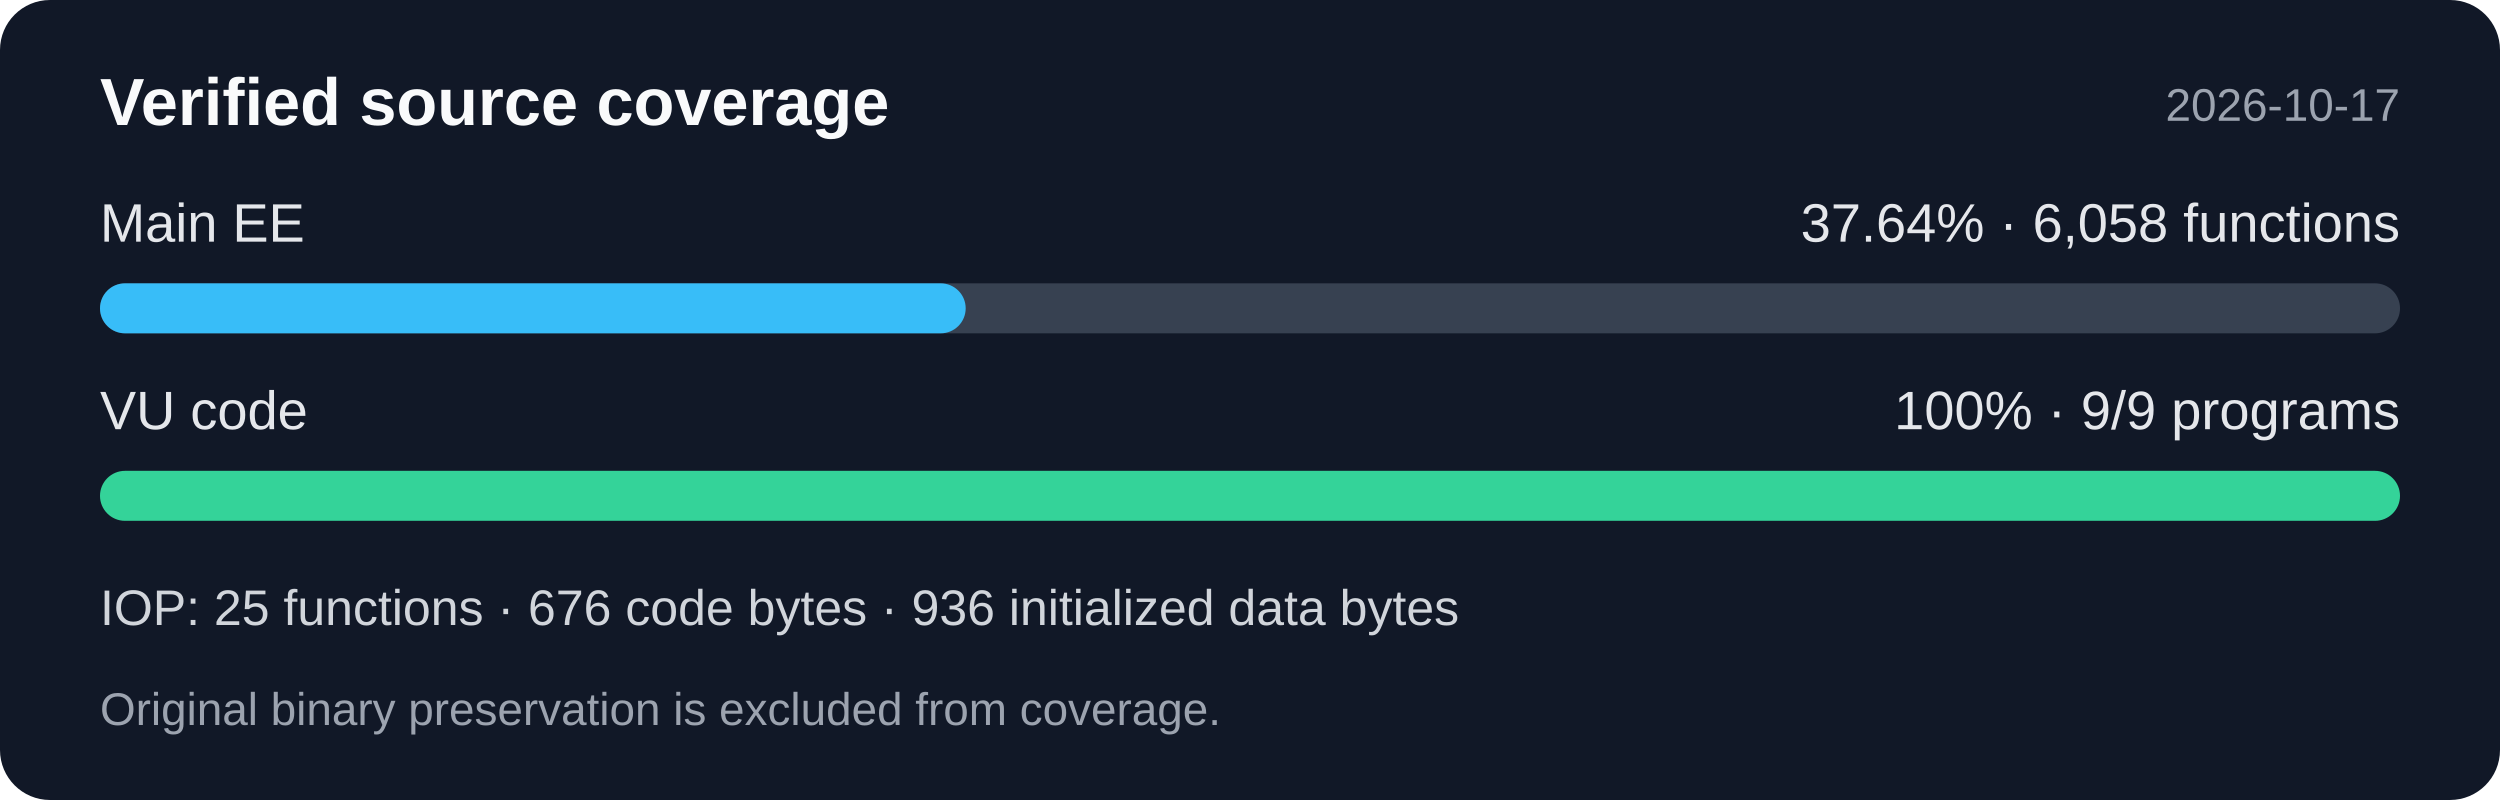
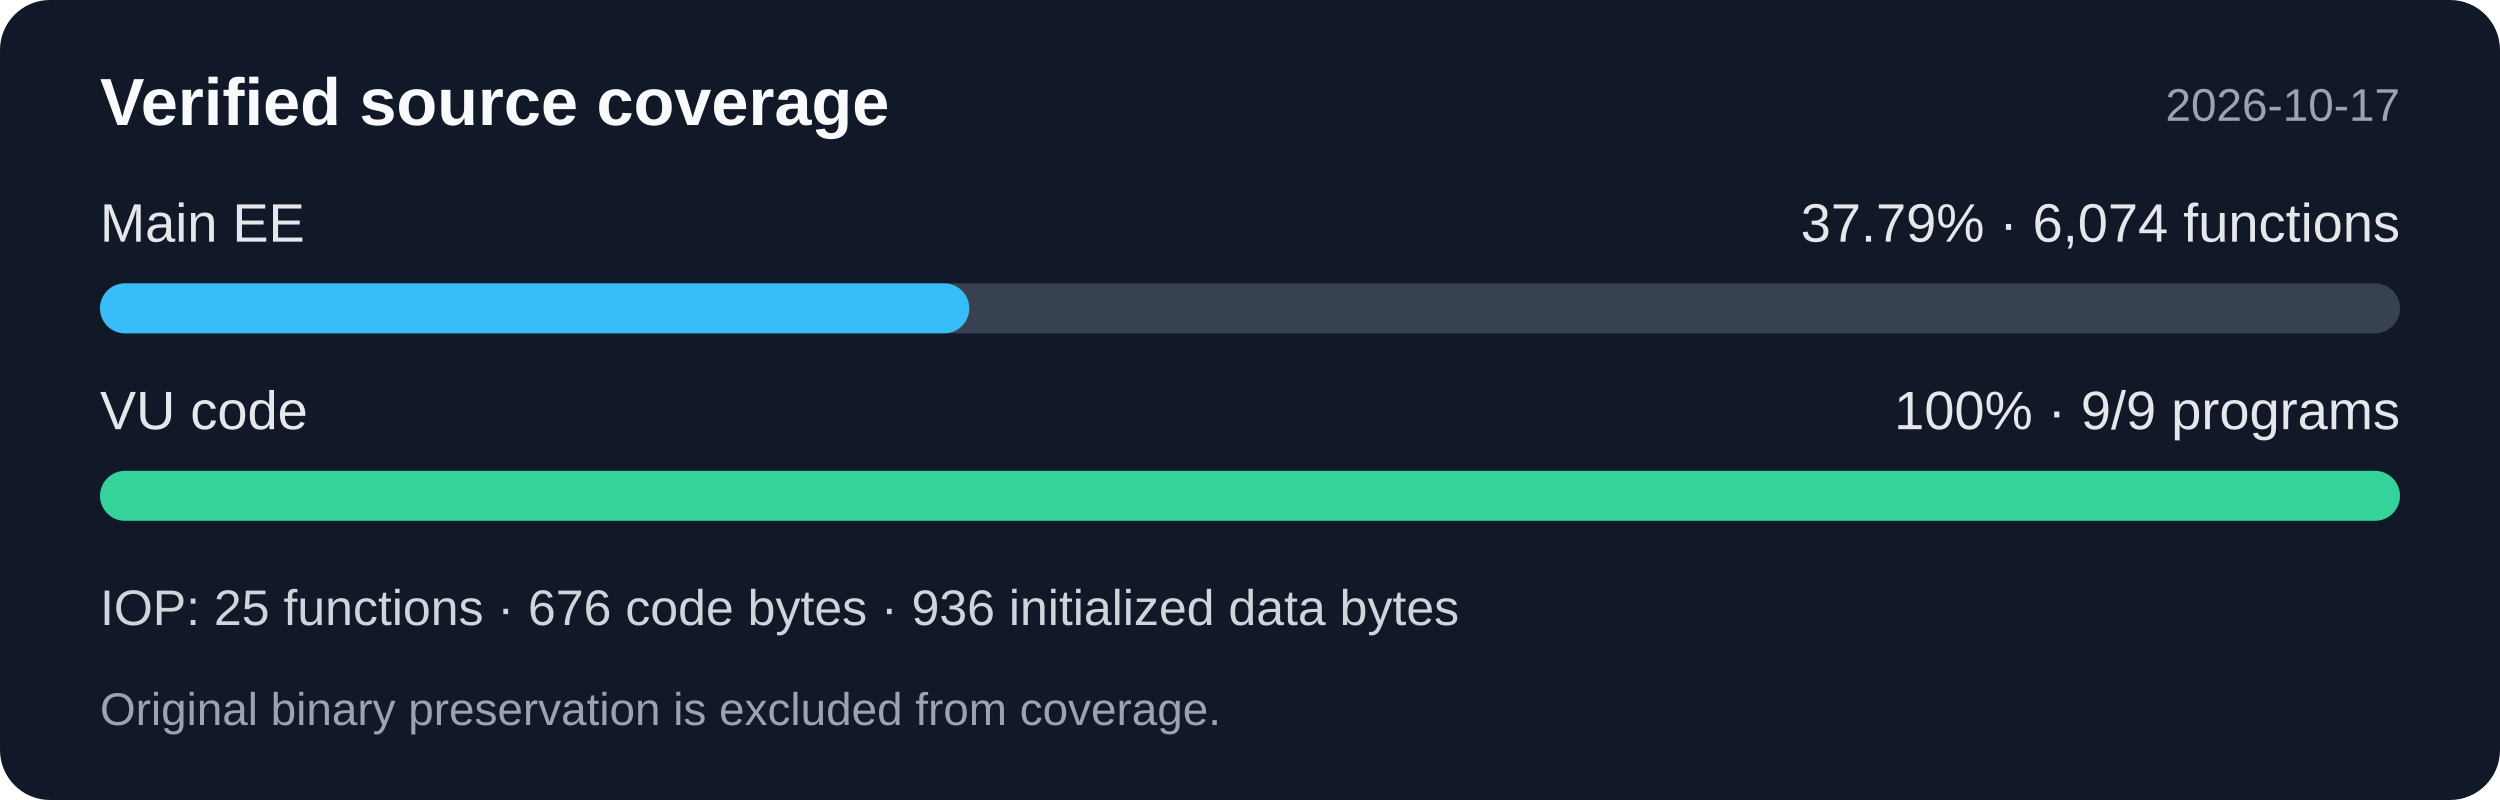
<svg xmlns="http://www.w3.org/2000/svg" width="600" height="192" viewBox="0 0 600 192" role="img" aria-labelledby="title desc">
  <rect width="600" height="192" rx="12" fill="#111827" />
  <g font-family="Segoe UI,Arial,sans-serif">
    <text x="24" y="30" fill="#f9fafb" font-size="16" font-weight="600">Verified source coverage</text>
    <text x="576" y="29" fill="#9ca3af" font-size="11" text-anchor="end">2026-10-17</text>
    <text x="24" y="58" fill="#e5e7eb" font-size="13">Main EE</text>
-     <text x="576" y="58" fill="#e5e7eb" font-size="13" text-anchor="end">37.64% · 6,058 functions</text>
+     <text x="576" y="58" fill="#e5e7eb" font-size="13" text-anchor="end">37.79% · 6,074 functions</text>
    <rect x="24" y="68" width="552" height="12" rx="6" fill="#374151" />
-     <rect x="24" y="68" width="207.764" height="12" rx="6" fill="#38bdf8" />
+     <rect x="24" y="68" width="208.628" height="12" rx="6" fill="#38bdf8" />
    <text x="24" y="103" fill="#e5e7eb" font-size="13">VU code</text>
    <text x="576" y="103" fill="#e5e7eb" font-size="13" text-anchor="end">100% · 9/9 programs</text>
    <rect x="24" y="113" width="552" height="12" rx="6" fill="#34d399" />
    <text x="24" y="150" fill="#d1d5db" font-size="12">IOP: 25 functions · 676 code bytes · 936 initialized data bytes</text>
    <text x="24" y="174" fill="#9ca3af" font-size="11">Original binary preservation is excluded from coverage.</text>
  </g>
</svg>
